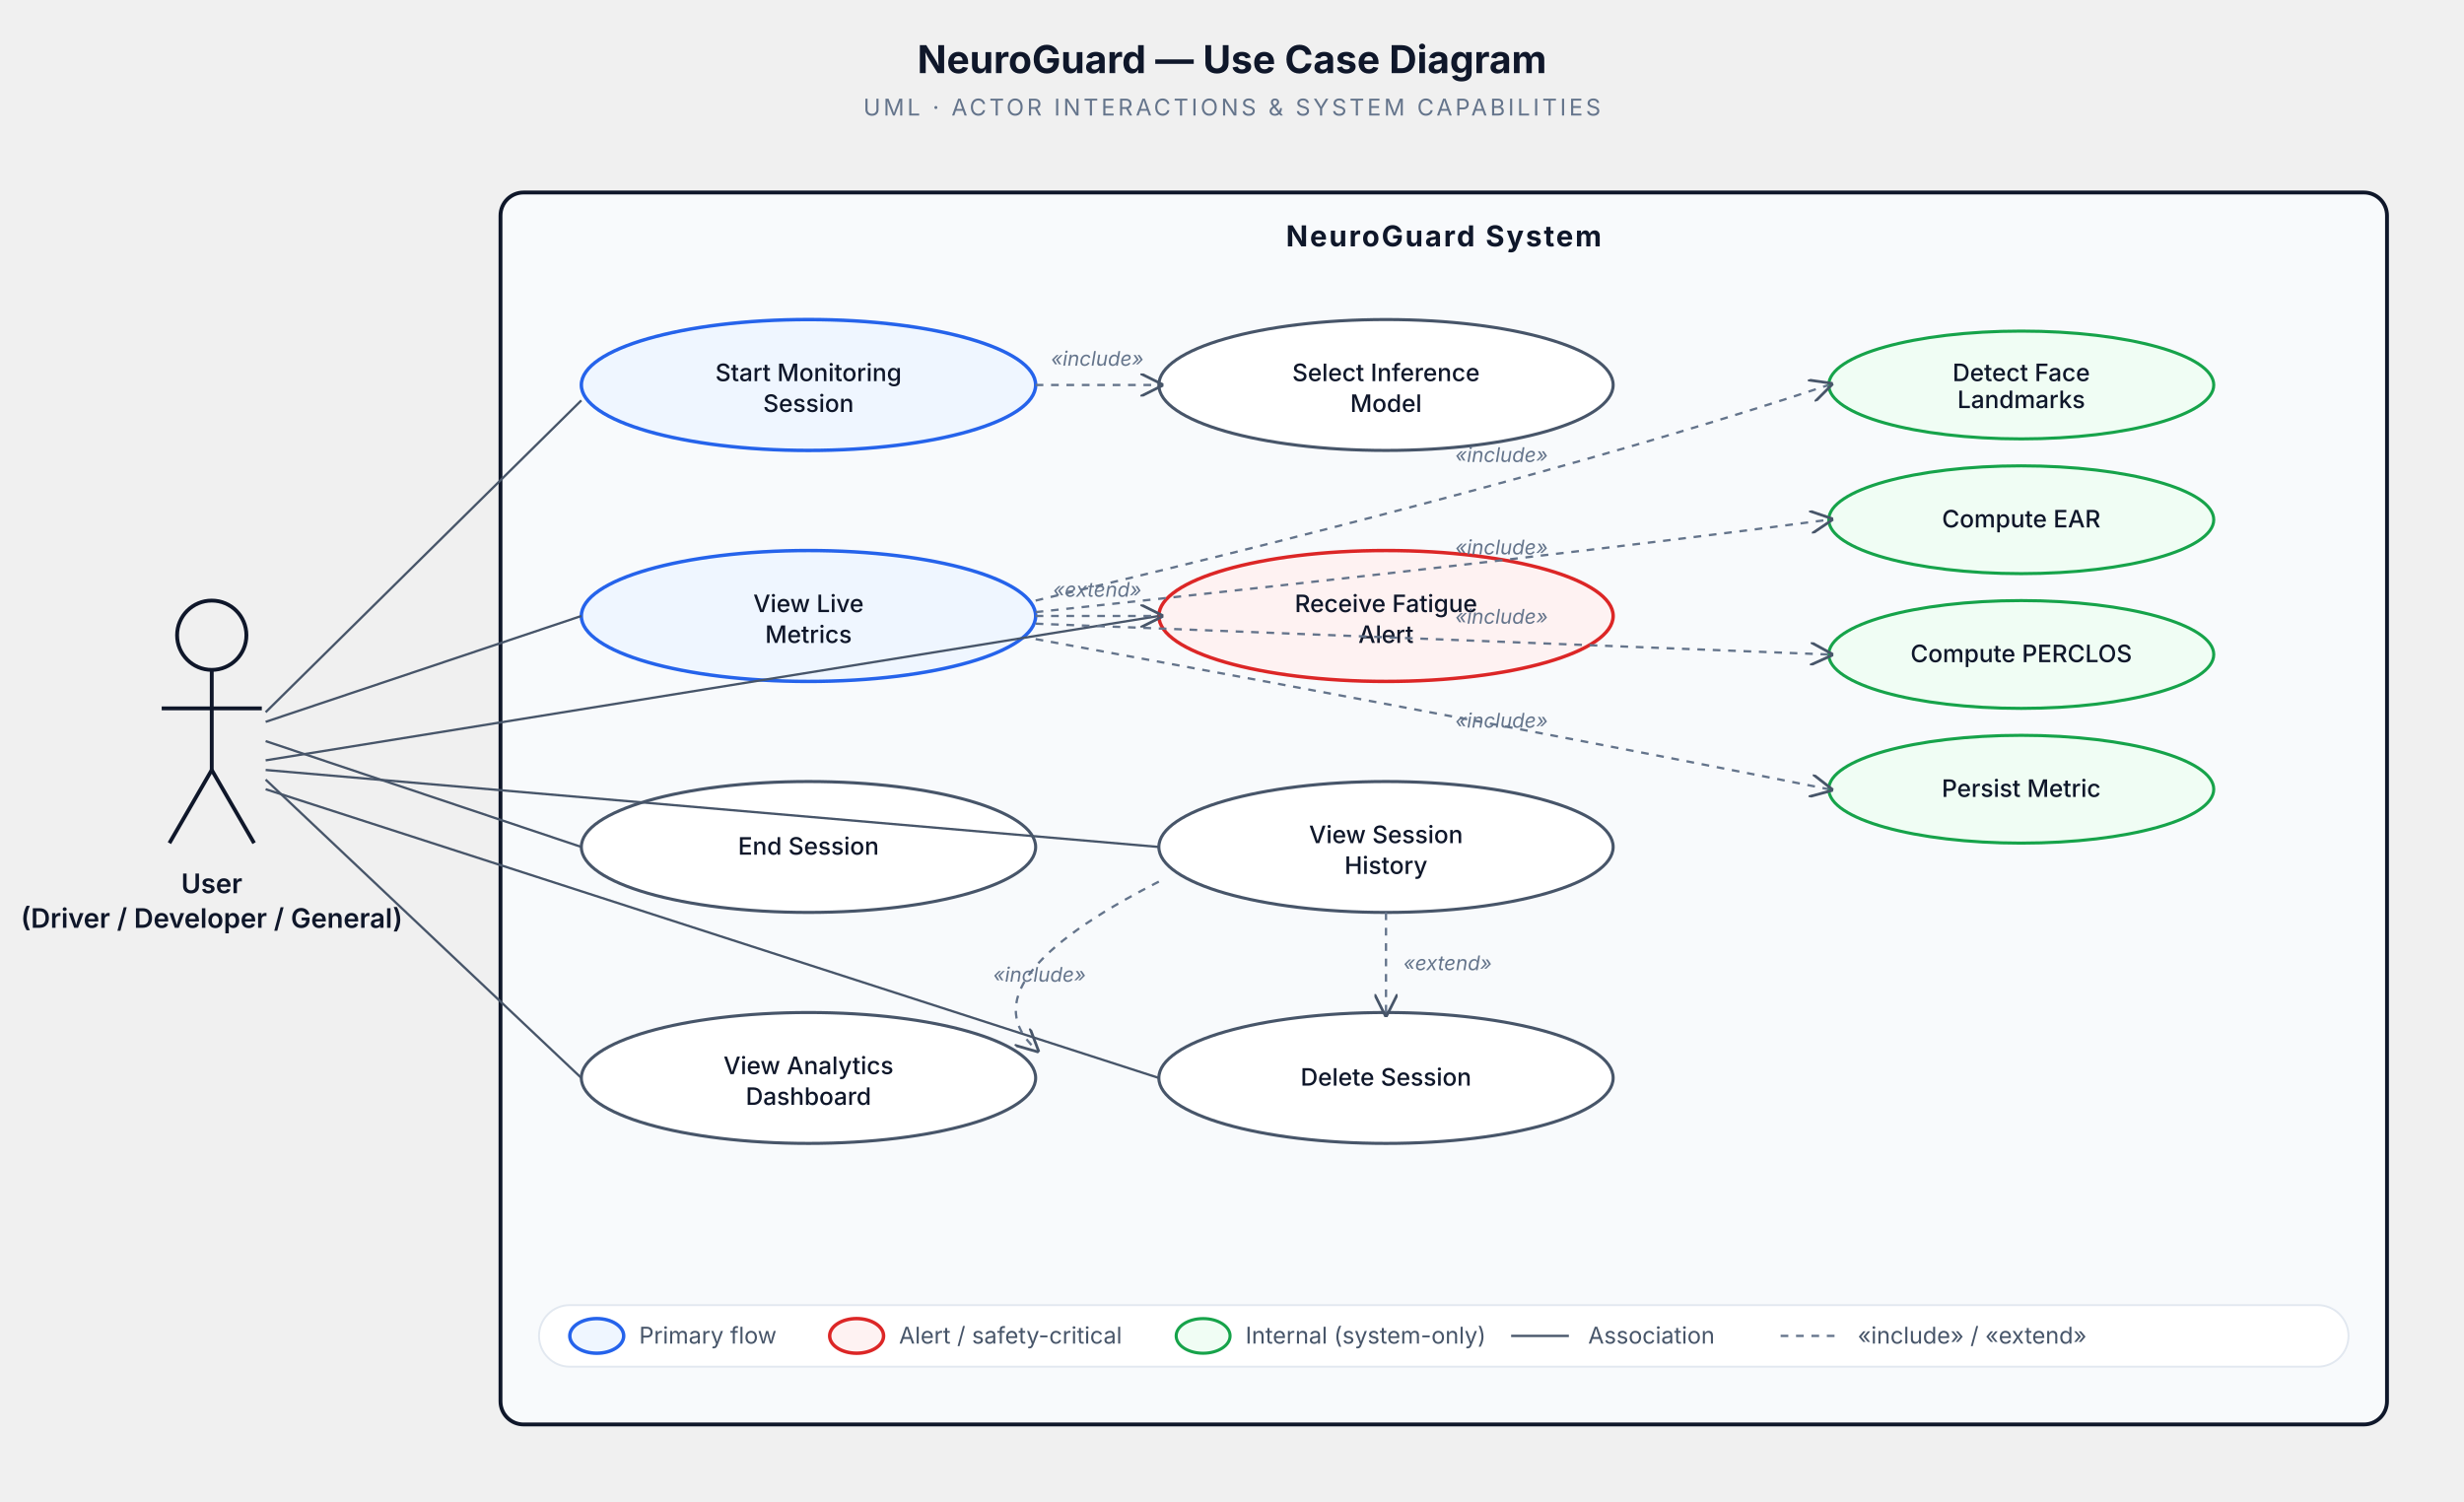
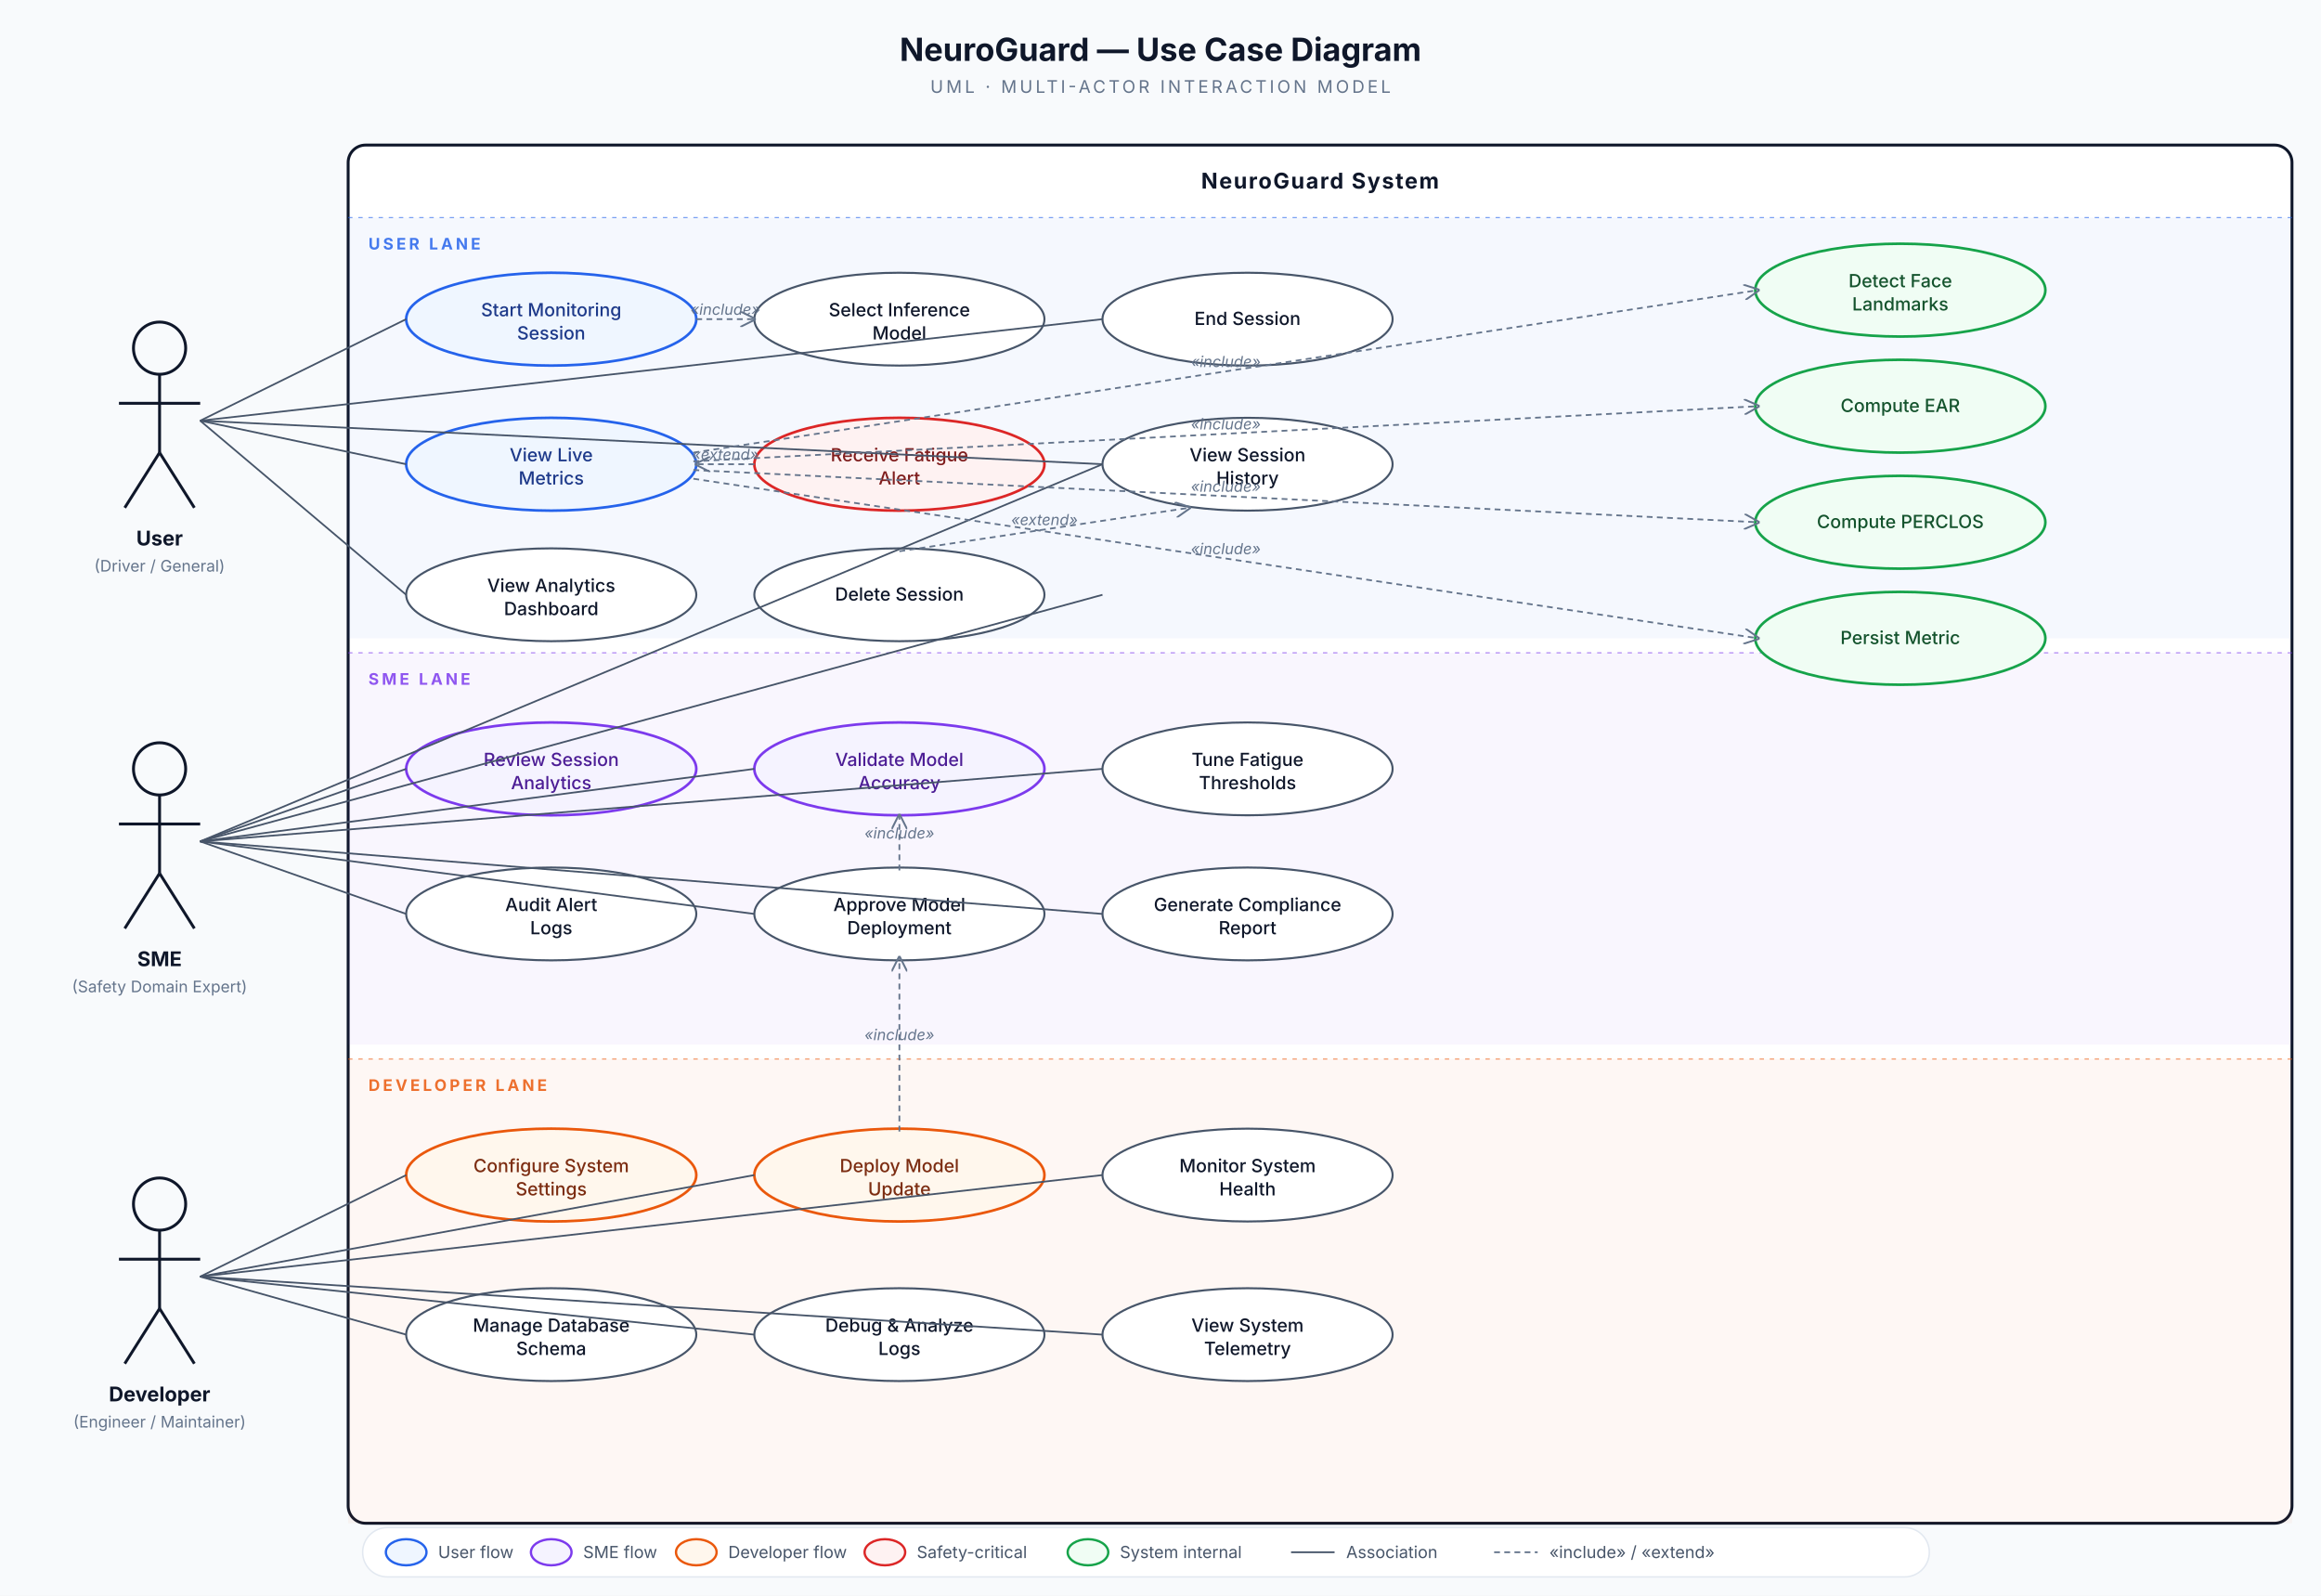
- <svg xmlns="http://www.w3.org/2000/svg" viewBox="0 0 1280 780" font-family="'Inter', system-ui, sans-serif">
+ <svg xmlns="http://www.w3.org/2000/svg" viewBox="0 0 1600 1100" font-family="'Inter', system-ui, sans-serif">
+   <rect width="1600" height="1100" fill="#f8fafc" />
  <defs>
-     <style>
-         .actor{fill:none;stroke:#0f172a;stroke-width:2}
-         .actor-label{font-size:14px;fill:#0f172a;font-weight:600;text-anchor:middle}
-         .system-box{fill:#f8fafc;stroke:#0f172a;stroke-width:2}
-         .system-label{font-size:15px;fill:#0f172a;font-weight:700;letter-spacing:1px;text-anchor:middle}
-         .uc{fill:#ffffff;stroke:#475569;stroke-width:1.6}
-         .uc-primary{fill:#eff6ff;stroke:#2563eb;stroke-width:1.8}
-         .uc-secondary{fill:#f0fdf4;stroke:#16a34a;stroke-width:1.6}
-         .uc-alert{fill:#fef2f2;stroke:#dc2626;stroke-width:1.8}
-         .uc-text{font-size:12.5px;fill:#0f172a;text-anchor:middle;font-weight:500}
-         .conn{fill:none;stroke:#475569;stroke-width:1.2}
-         .conn-dashed{fill:none;stroke:#64748b;stroke-width:1.2;stroke-dasharray:4 4}
-         .stereo{font-size:10.5px;fill:#64748b;text-anchor:middle;font-style:italic}
-         .title-text{font-size:20px;font-weight:700;fill:#0f172a}
-         .subtitle-text{font-size:12px;fill:#64748b;letter-spacing:1.5px}
-       </style>
-     <marker id="arrow" viewBox="0 0 10 10" refX="8" refY="5" markerWidth="10" markerHeight="10" orient="auto">
-       <path d="M 0 0 L 10 5 L 0 10" fill="none" stroke="#475569" stroke-width="1.2" />
+     <marker id="arrow" viewBox="0 0 10 10" refX="9" refY="5" markerWidth="9" markerHeight="9" orient="auto">
+       <path d="M 0 0 L 10 5 L 0 10" fill="none" stroke="#64748b" stroke-width="1.2" />
    </marker>
  </defs>
-   <text x="640" y="38" text-anchor="middle" class="title-text">NeuroGuard — Use Case Diagram</text>
-   <text x="640" y="60" text-anchor="middle" class="subtitle-text">UML · ACTOR INTERACTIONS &amp; SYSTEM CAPABILITIES</text>
-   <g transform="translate(110, 380)">
-     <circle cx="0" cy="-50" r="18" class="actor" />
-     <line x1="0" y1="-32" x2="0" y2="20" class="actor" />
-     <line x1="-26" y1="-12" x2="26" y2="-12" class="actor" />
-     <line x1="0" y1="20" x2="-22" y2="58" class="actor" />
-     <line x1="0" y1="20" x2="22" y2="58" class="actor" />
-     <text x="0" y="84" class="actor-label">User</text>
-     <text x="0" y="102" class="actor-label" font-size="11" fill="#64748b" font-weight="400">(Driver / Developer / General)</text>
-   </g>
-   <g>
-     <rect x="260" y="100" width="980" height="640" rx="12" class="system-box" />
-     <text x="750" y="128" class="system-label">NeuroGuard System</text>
-   </g>
-   <g transform="translate(420, 200)">
-     <ellipse cx="0" cy="0" rx="118" ry="34" class="uc-primary" />
-     <text x="0" y="-2" class="uc-text">Start Monitoring</text>
-     <text x="0" y="14" class="uc-text">Session</text>
-   </g>
-   <g transform="translate(720, 200)">
-     <ellipse cx="0" cy="0" rx="118" ry="34" class="uc" />
-     <text x="0" y="-2" class="uc-text">Select Inference</text>
-     <text x="0" y="14" class="uc-text">Model</text>
-   </g>
-   <g transform="translate(420, 320)">
-     <ellipse cx="0" cy="0" rx="118" ry="34" class="uc-primary" />
-     <text x="0" y="-2" class="uc-text">View Live</text>
-     <text x="0" y="14" class="uc-text">Metrics</text>
-   </g>
-   <g transform="translate(720, 320)">
-     <ellipse cx="0" cy="0" rx="118" ry="34" class="uc-alert" />
-     <text x="0" y="-2" class="uc-text">Receive Fatigue</text>
-     <text x="0" y="14" class="uc-text">Alert</text>
-   </g>
-   <g transform="translate(420, 440)">
-     <ellipse cx="0" cy="0" rx="118" ry="34" class="uc" />
-     <text x="0" y="4" class="uc-text">End Session</text>
-   </g>
-   <g transform="translate(720, 440)">
-     <ellipse cx="0" cy="0" rx="118" ry="34" class="uc" />
-     <text x="0" y="-2" class="uc-text">View Session</text>
-     <text x="0" y="14" class="uc-text">History</text>
-   </g>
-   <g transform="translate(420, 560)">
-     <ellipse cx="0" cy="0" rx="118" ry="34" class="uc" />
-     <text x="0" y="-2" class="uc-text">View Analytics</text>
-     <text x="0" y="14" class="uc-text">Dashboard</text>
-   </g>
-   <g transform="translate(720, 560)">
-     <ellipse cx="0" cy="0" rx="118" ry="34" class="uc" />
-     <text x="0" y="4" class="uc-text">Delete Session</text>
-   </g>
-   <g transform="translate(1050, 270)">
-     <ellipse cx="0" cy="0" rx="100" ry="28" class="uc-secondary" />
-     <text x="0" y="4" class="uc-text">Compute EAR</text>
-   </g>
-   <g transform="translate(1050, 340)">
-     <ellipse cx="0" cy="0" rx="100" ry="28" class="uc-secondary" />
-     <text x="0" y="4" class="uc-text">Compute PERCLOS</text>
-   </g>
-   <g transform="translate(1050, 410)">
-     <ellipse cx="0" cy="0" rx="100" ry="28" class="uc-secondary" />
-     <text x="0" y="4" class="uc-text">Persist Metric</text>
-   </g>
-   <g transform="translate(1050, 200)">
-     <ellipse cx="0" cy="0" rx="100" ry="28" class="uc-secondary" />
-     <text x="0" y="-2" class="uc-text">Detect Face</text>
-     <text x="0" y="12" class="uc-text">Landmarks</text>
-   </g>
-   <line x1="138" y1="370" x2="302" y2="208" class="conn" />
-   <line x1="138" y1="375" x2="302" y2="320" class="conn" />
-   <line x1="138" y1="385" x2="302" y2="440" class="conn" />
-   <line x1="138" y1="395" x2="602" y2="320" class="conn" />
-   <line x1="138" y1="400" x2="602" y2="440" class="conn" />
-   <line x1="138" y1="405" x2="302" y2="560" class="conn" />
-   <line x1="138" y1="410" x2="602" y2="560" class="conn" />
-   <line x1="538" y1="200" x2="602" y2="200" class="conn-dashed" marker-end="url(#arrow)" />
-   <text x="570" y="190" class="stereo">«include»</text>
-   <path d="M 538 312 Q 800 250 950 200" class="conn-dashed" marker-end="url(#arrow)" />
-   <text x="780" y="240" class="stereo">«include»</text>
-   <path d="M 538 318 Q 800 290 950 270" class="conn-dashed" marker-end="url(#arrow)" />
-   <text x="780" y="288" class="stereo">«include»</text>
-   <line x1="538" y1="324" x2="950" y2="340" class="conn-dashed" marker-end="url(#arrow)" />
-   <text x="780" y="324" class="stereo">«include»</text>
-   <path d="M 538 332 Q 800 380 950 410" class="conn-dashed" marker-end="url(#arrow)" />
-   <text x="780" y="378" class="stereo">«include»</text>
-   <line x1="538" y1="320" x2="602" y2="320" class="conn-dashed" marker-end="url(#arrow)" />
-   <text x="570" y="310" class="stereo">«extend»</text>
-   <line x1="720" y1="474" x2="720" y2="526" class="conn-dashed" marker-end="url(#arrow)" />
-   <text x="752" y="504" class="stereo">«extend»</text>
-   <path d="M 602 458 Q 500 510 538 545" class="conn-dashed" marker-end="url(#arrow)" />
-   <text x="540" y="510" class="stereo">«include»</text>
-   <g transform="translate(290, 700)">
-     <rect x="-10" y="-22" width="940" height="32" rx="16" fill="#ffffff" stroke="#e2e8f0" />
-     <ellipse cx="20" cy="-6" rx="14" ry="9" class="uc-primary" />
-     <text x="42" y="-2" font-size="12" fill="#475569">Primary flow</text>
-     <ellipse cx="155" cy="-6" rx="14" ry="9" class="uc-alert" />
-     <text x="177" y="-2" font-size="12" fill="#475569">Alert / safety-critical</text>
-     <ellipse cx="335" cy="-6" rx="14" ry="9" class="uc-secondary" />
-     <text x="357" y="-2" font-size="12" fill="#475569">Internal (system-only)</text>
-     <line x1="495" y1="-6" x2="525" y2="-6" stroke="#475569" stroke-width="1.2" />
-     <text x="535" y="-2" font-size="12" fill="#475569">Association</text>
-     <line x1="635" y1="-6" x2="665" y2="-6" stroke-dasharray="4 4" stroke="#64748b" stroke-width="1.2" />
-     <text x="675" y="-2" font-size="12" fill="#475569">«include» / «extend»</text>
+   <text x="800" y="42" text-anchor="middle" font-size="22" font-weight="700" fill="#0f172a">NeuroGuard — Use Case Diagram</text>
+   <text x="800" y="64" text-anchor="middle" font-size="12" fill="#64748b" letter-spacing="2">UML · MULTI-ACTOR INTERACTION MODEL</text>
+   <rect x="240" y="100" width="1340" height="950" rx="12" fill="#ffffff" stroke="#0f172a" stroke-width="2" />
+   <text x="910" y="130" text-anchor="middle" font-size="15" font-weight="700" fill="#0f172a" letter-spacing="1">NeuroGuard System</text>
+   <rect x="240" y="150" width="1340" height="290" fill="#2563eb" opacity="0.05" />
+   <line x1="240" y1="150" x2="1580" y2="150" stroke="#2563eb" stroke-width="0.8" stroke-dasharray="3 4" opacity="0.6" />
+   <text x="254" y="172" font-size="11" font-weight="700" fill="#2563eb" letter-spacing="2" opacity="0.85">USER LANE</text>
+   <rect x="240" y="450" width="1340" height="270" fill="#7c3aed" opacity="0.05" />
+   <line x1="240" y1="450" x2="1580" y2="450" stroke="#7c3aed" stroke-width="0.8" stroke-dasharray="3 4" opacity="0.6" />
+   <text x="254" y="472" font-size="11" font-weight="700" fill="#7c3aed" letter-spacing="2" opacity="0.85">SME LANE</text>
+   <rect x="240" y="730" width="1340" height="320" fill="#ea580c" opacity="0.05" />
+   <line x1="240" y1="730" x2="1580" y2="730" stroke="#ea580c" stroke-width="0.8" stroke-dasharray="3 4" opacity="0.6" />
+   <text x="254" y="752" font-size="11" font-weight="700" fill="#ea580c" letter-spacing="2" opacity="0.85">DEVELOPER LANE</text>
+   <g>
+     <circle cx="110" cy="240" r="18" fill="none" stroke="#0f172a" stroke-width="2" />
+     <line x1="110" y1="258" x2="110" y2="312" stroke="#0f172a" stroke-width="2" />
+     <line x1="82" y1="278" x2="138" y2="278" stroke="#0f172a" stroke-width="2" />
+     <line x1="110" y1="312" x2="86" y2="350" stroke="#0f172a" stroke-width="2" />
+     <line x1="110" y1="312" x2="134" y2="350" stroke="#0f172a" stroke-width="2" />
+     <text x="110" y="376" text-anchor="middle" font-size="14" font-weight="700" fill="#0f172a">User</text>
+     <text x="110" y="394" text-anchor="middle" font-size="11" fill="#64748b">(Driver / General)</text>
+   </g>
+   <g>
+     <circle cx="110" cy="530" r="18" fill="none" stroke="#0f172a" stroke-width="2" />
+     <line x1="110" y1="548" x2="110" y2="602" stroke="#0f172a" stroke-width="2" />
+     <line x1="82" y1="568" x2="138" y2="568" stroke="#0f172a" stroke-width="2" />
+     <line x1="110" y1="602" x2="86" y2="640" stroke="#0f172a" stroke-width="2" />
+     <line x1="110" y1="602" x2="134" y2="640" stroke="#0f172a" stroke-width="2" />
+     <text x="110" y="666" text-anchor="middle" font-size="14" font-weight="700" fill="#0f172a">SME</text>
+     <text x="110" y="684" text-anchor="middle" font-size="11" fill="#64748b">(Safety Domain Expert)</text>
+   </g>
+   <g>
+     <circle cx="110" cy="830" r="18" fill="none" stroke="#0f172a" stroke-width="2" />
+     <line x1="110" y1="848" x2="110" y2="902" stroke="#0f172a" stroke-width="2" />
+     <line x1="82" y1="868" x2="138" y2="868" stroke="#0f172a" stroke-width="2" />
+     <line x1="110" y1="902" x2="86" y2="940" stroke="#0f172a" stroke-width="2" />
+     <line x1="110" y1="902" x2="134" y2="940" stroke="#0f172a" stroke-width="2" />
+     <text x="110" y="966" text-anchor="middle" font-size="14" font-weight="700" fill="#0f172a">Developer</text>
+     <text x="110" y="984" text-anchor="middle" font-size="11" fill="#64748b">(Engineer / Maintainer)</text>
+   </g>
+   <g>
+     <ellipse cx="380" cy="220" rx="100" ry="32" fill="#eff6ff" stroke="#2563eb" stroke-width="1.8" />
+     <text x="380" y="218" text-anchor="middle" font-size="12.5" fill="#1e3a8a" font-weight="500">Start Monitoring</text>
+     <text x="380" y="234" text-anchor="middle" font-size="12.5" fill="#1e3a8a" font-weight="500">Session</text>
+   </g>
+   <g>
+     <ellipse cx="620" cy="220" rx="100" ry="32" fill="#ffffff" stroke="#475569" stroke-width="1.4" />
+     <text x="620" y="218" text-anchor="middle" font-size="12.5" fill="#0f172a" font-weight="500">Select Inference</text>
+     <text x="620" y="234" text-anchor="middle" font-size="12.5" fill="#0f172a" font-weight="500">Model</text>
+   </g>
+   <g>
+     <ellipse cx="860" cy="220" rx="100" ry="32" fill="#ffffff" stroke="#475569" stroke-width="1.4" />
+     <text x="860" y="224" text-anchor="middle" font-size="12.5" fill="#0f172a" font-weight="500">End Session</text>
+   </g>
+   <g>
+     <ellipse cx="380" cy="320" rx="100" ry="32" fill="#eff6ff" stroke="#2563eb" stroke-width="1.8" />
+     <text x="380" y="318" text-anchor="middle" font-size="12.5" fill="#1e3a8a" font-weight="500">View Live</text>
+     <text x="380" y="334" text-anchor="middle" font-size="12.5" fill="#1e3a8a" font-weight="500">Metrics</text>
+   </g>
+   <g>
+     <ellipse cx="620" cy="320" rx="100" ry="32" fill="#fef2f2" stroke="#dc2626" stroke-width="1.8" />
+     <text x="620" y="318" text-anchor="middle" font-size="12.5" fill="#7f1d1d" font-weight="500">Receive Fatigue</text>
+     <text x="620" y="334" text-anchor="middle" font-size="12.5" fill="#7f1d1d" font-weight="500">Alert</text>
+   </g>
+   <g>
+     <ellipse cx="860" cy="320" rx="100" ry="32" fill="#ffffff" stroke="#475569" stroke-width="1.4" />
+     <text x="860" y="318" text-anchor="middle" font-size="12.5" fill="#0f172a" font-weight="500">View Session</text>
+     <text x="860" y="334" text-anchor="middle" font-size="12.5" fill="#0f172a" font-weight="500">History</text>
+   </g>
+   <g>
+     <ellipse cx="380" cy="410" rx="100" ry="32" fill="#ffffff" stroke="#475569" stroke-width="1.4" />
+     <text x="380" y="408" text-anchor="middle" font-size="12.5" fill="#0f172a" font-weight="500">View Analytics</text>
+     <text x="380" y="424" text-anchor="middle" font-size="12.5" fill="#0f172a" font-weight="500">Dashboard</text>
+   </g>
+   <g>
+     <ellipse cx="620" cy="410" rx="100" ry="32" fill="#ffffff" stroke="#475569" stroke-width="1.4" />
+     <text x="620" y="414" text-anchor="middle" font-size="12.5" fill="#0f172a" font-weight="500">Delete Session</text>
+   </g>
+   <g>
+     <ellipse cx="380" cy="530" rx="100" ry="32" fill="#f5f3ff" stroke="#7c3aed" stroke-width="1.8" />
+     <text x="380" y="528" text-anchor="middle" font-size="12.5" fill="#4c1d95" font-weight="500">Review Session</text>
+     <text x="380" y="544" text-anchor="middle" font-size="12.5" fill="#4c1d95" font-weight="500">Analytics</text>
+   </g>
+   <g>
+     <ellipse cx="620" cy="530" rx="100" ry="32" fill="#f5f3ff" stroke="#7c3aed" stroke-width="1.8" />
+     <text x="620" y="528" text-anchor="middle" font-size="12.5" fill="#4c1d95" font-weight="500">Validate Model</text>
+     <text x="620" y="544" text-anchor="middle" font-size="12.5" fill="#4c1d95" font-weight="500">Accuracy</text>
+   </g>
+   <g>
+     <ellipse cx="860" cy="530" rx="100" ry="32" fill="#ffffff" stroke="#475569" stroke-width="1.4" />
+     <text x="860" y="528" text-anchor="middle" font-size="12.5" fill="#0f172a" font-weight="500">Tune Fatigue</text>
+     <text x="860" y="544" text-anchor="middle" font-size="12.5" fill="#0f172a" font-weight="500">Thresholds</text>
+   </g>
+   <g>
+     <ellipse cx="380" cy="630" rx="100" ry="32" fill="#ffffff" stroke="#475569" stroke-width="1.4" />
+     <text x="380" y="628" text-anchor="middle" font-size="12.5" fill="#0f172a" font-weight="500">Audit Alert</text>
+     <text x="380" y="644" text-anchor="middle" font-size="12.5" fill="#0f172a" font-weight="500">Logs</text>
+   </g>
+   <g>
+     <ellipse cx="620" cy="630" rx="100" ry="32" fill="#ffffff" stroke="#475569" stroke-width="1.4" />
+     <text x="620" y="628" text-anchor="middle" font-size="12.5" fill="#0f172a" font-weight="500">Approve Model</text>
+     <text x="620" y="644" text-anchor="middle" font-size="12.5" fill="#0f172a" font-weight="500">Deployment</text>
+   </g>
+   <g>
+     <ellipse cx="860" cy="630" rx="100" ry="32" fill="#ffffff" stroke="#475569" stroke-width="1.4" />
+     <text x="860" y="628" text-anchor="middle" font-size="12.5" fill="#0f172a" font-weight="500">Generate Compliance</text>
+     <text x="860" y="644" text-anchor="middle" font-size="12.5" fill="#0f172a" font-weight="500">Report</text>
+   </g>
+   <g>
+     <ellipse cx="380" cy="810" rx="100" ry="32" fill="#fff7ed" stroke="#ea580c" stroke-width="1.8" />
+     <text x="380" y="808" text-anchor="middle" font-size="12.5" fill="#7c2d12" font-weight="500">Configure System</text>
+     <text x="380" y="824" text-anchor="middle" font-size="12.5" fill="#7c2d12" font-weight="500">Settings</text>
+   </g>
+   <g>
+     <ellipse cx="620" cy="810" rx="100" ry="32" fill="#fff7ed" stroke="#ea580c" stroke-width="1.8" />
+     <text x="620" y="808" text-anchor="middle" font-size="12.5" fill="#7c2d12" font-weight="500">Deploy Model</text>
+     <text x="620" y="824" text-anchor="middle" font-size="12.5" fill="#7c2d12" font-weight="500">Update</text>
+   </g>
+   <g>
+     <ellipse cx="860" cy="810" rx="100" ry="32" fill="#ffffff" stroke="#475569" stroke-width="1.4" />
+     <text x="860" y="808" text-anchor="middle" font-size="12.5" fill="#0f172a" font-weight="500">Monitor System</text>
+     <text x="860" y="824" text-anchor="middle" font-size="12.5" fill="#0f172a" font-weight="500">Health</text>
+   </g>
+   <g>
+     <ellipse cx="380" cy="920" rx="100" ry="32" fill="#ffffff" stroke="#475569" stroke-width="1.4" />
+     <text x="380" y="918" text-anchor="middle" font-size="12.5" fill="#0f172a" font-weight="500">Manage Database</text>
+     <text x="380" y="934" text-anchor="middle" font-size="12.5" fill="#0f172a" font-weight="500">Schema</text>
+   </g>
+   <g>
+     <ellipse cx="620" cy="920" rx="100" ry="32" fill="#ffffff" stroke="#475569" stroke-width="1.4" />
+     <text x="620" y="918" text-anchor="middle" font-size="12.5" fill="#0f172a" font-weight="500">Debug &amp; Analyze</text>
+     <text x="620" y="934" text-anchor="middle" font-size="12.5" fill="#0f172a" font-weight="500">Logs</text>
+   </g>
+   <g>
+     <ellipse cx="860" cy="920" rx="100" ry="32" fill="#ffffff" stroke="#475569" stroke-width="1.4" />
+     <text x="860" y="918" text-anchor="middle" font-size="12.5" fill="#0f172a" font-weight="500">View System</text>
+     <text x="860" y="934" text-anchor="middle" font-size="12.5" fill="#0f172a" font-weight="500">Telemetry</text>
+   </g>
+   <g>
+     <ellipse cx="1310" cy="200" rx="100" ry="32" fill="#f0fdf4" stroke="#16a34a" stroke-width="1.8" />
+     <text x="1310" y="198" text-anchor="middle" font-size="12.5" fill="#14532d" font-weight="500">Detect Face</text>
+     <text x="1310" y="214" text-anchor="middle" font-size="12.5" fill="#14532d" font-weight="500">Landmarks</text>
+   </g>
+   <g>
+     <ellipse cx="1310" cy="280" rx="100" ry="32" fill="#f0fdf4" stroke="#16a34a" stroke-width="1.8" />
+     <text x="1310" y="284" text-anchor="middle" font-size="12.5" fill="#14532d" font-weight="500">Compute EAR</text>
+   </g>
+   <g>
+     <ellipse cx="1310" cy="360" rx="100" ry="32" fill="#f0fdf4" stroke="#16a34a" stroke-width="1.8" />
+     <text x="1310" y="364" text-anchor="middle" font-size="12.5" fill="#14532d" font-weight="500">Compute PERCLOS</text>
+   </g>
+   <g>
+     <ellipse cx="1310" cy="440" rx="100" ry="32" fill="#f0fdf4" stroke="#16a34a" stroke-width="1.8" />
+     <text x="1310" y="444" text-anchor="middle" font-size="12.5" fill="#14532d" font-weight="500">Persist Metric</text>
+   </g>
+   <line x1="138" y1="290" x2="280" y2="220" stroke="#475569" stroke-width="1.2" />
+   <line x1="138" y1="290" x2="280" y2="320" stroke="#475569" stroke-width="1.2" />
+   <line x1="138" y1="290" x2="280" y2="410" stroke="#475569" stroke-width="1.2" />
+   <line x1="138" y1="290" x2="760" y2="320" stroke="#475569" stroke-width="1.2" />
+   <line x1="138" y1="290" x2="760" y2="220" stroke="#475569" stroke-width="1.2" />
+   <line x1="138" y1="580" x2="280" y2="530" stroke="#475569" stroke-width="1.2" />
+   <line x1="138" y1="580" x2="280" y2="630" stroke="#475569" stroke-width="1.2" />
+   <line x1="138" y1="580" x2="520" y2="530" stroke="#475569" stroke-width="1.2" />
+   <line x1="138" y1="580" x2="520" y2="630" stroke="#475569" stroke-width="1.2" />
+   <line x1="138" y1="580" x2="760" y2="530" stroke="#475569" stroke-width="1.2" />
+   <line x1="138" y1="580" x2="760" y2="630" stroke="#475569" stroke-width="1.2" />
+   <line x1="138" y1="580" x2="760" y2="410" stroke="#475569" stroke-width="1.2" />
+   <line x1="138" y1="580" x2="760" y2="320" stroke="#475569" stroke-width="1.2" />
+   <line x1="138" y1="880" x2="280" y2="810" stroke="#475569" stroke-width="1.2" />
+   <line x1="138" y1="880" x2="280" y2="920" stroke="#475569" stroke-width="1.2" />
+   <line x1="138" y1="880" x2="520" y2="810" stroke="#475569" stroke-width="1.2" />
+   <line x1="138" y1="880" x2="520" y2="920" stroke="#475569" stroke-width="1.2" />
+   <line x1="138" y1="880" x2="760" y2="810" stroke="#475569" stroke-width="1.2" />
+   <line x1="138" y1="880" x2="760" y2="920" stroke="#475569" stroke-width="1.2" />
+   <line x1="480" y1="220" x2="520" y2="220" stroke="#64748b" stroke-width="1.2" stroke-dasharray="4 3" marker-end="url(#arrow)" />
+   <text x="500" y="217" text-anchor="middle" font-size="10.5" fill="#64748b" font-style="italic">«include»</text>
+   <line x1="478" y1="312" x2="1212" y2="200" stroke="#64748b" stroke-width="1.2" stroke-dasharray="4 3" marker-end="url(#arrow)" />
+   <text x="845" y="253" text-anchor="middle" font-size="10.5" fill="#64748b" font-style="italic">«include»</text>
+   <line x1="478" y1="318" x2="1212" y2="280" stroke="#64748b" stroke-width="1.2" stroke-dasharray="4 3" marker-end="url(#arrow)" />
+   <text x="845" y="296" text-anchor="middle" font-size="10.5" fill="#64748b" font-style="italic">«include»</text>
+   <line x1="478" y1="324" x2="1212" y2="360" stroke="#64748b" stroke-width="1.2" stroke-dasharray="4 3" marker-end="url(#arrow)" />
+   <text x="845" y="339" text-anchor="middle" font-size="10.5" fill="#64748b" font-style="italic">«include»</text>
+   <line x1="478" y1="330" x2="1212" y2="440" stroke="#64748b" stroke-width="1.2" stroke-dasharray="4 3" marker-end="url(#arrow)" />
+   <text x="845" y="382" text-anchor="middle" font-size="10.5" fill="#64748b" font-style="italic">«include»</text>
+   <line x1="520" y1="320" x2="480" y2="320" stroke="#64748b" stroke-width="1.2" stroke-dasharray="4 3" marker-end="url(#arrow)" />
+   <text x="500" y="317" text-anchor="middle" font-size="10.5" fill="#64748b" font-style="italic">«extend»</text>
+   <line x1="620" y1="380" x2="820" y2="350" stroke="#64748b" stroke-width="1.2" stroke-dasharray="4 3" marker-end="url(#arrow)" />
+   <text x="720" y="362" text-anchor="middle" font-size="10.5" fill="#64748b" font-style="italic">«extend»</text>
+   <line x1="620" y1="600" x2="620" y2="562" stroke="#64748b" stroke-width="1.2" stroke-dasharray="4 3" marker-end="url(#arrow)" />
+   <text x="620" y="578" text-anchor="middle" font-size="10.5" fill="#64748b" font-style="italic">«include»</text>
+   <line x1="620" y1="780" x2="620" y2="660" stroke="#64748b" stroke-width="1.2" stroke-dasharray="4 3" marker-end="url(#arrow)" />
+   <text x="620" y="717" text-anchor="middle" font-size="10.5" fill="#64748b" font-style="italic">«include»</text>
+   <g transform="translate(260, 1075)">
+     <rect x="-10" y="-22" width="1080" height="34" rx="17" fill="#ffffff" stroke="#e2e8f0" />
+     <ellipse cx="20" cy="-5" rx="14" ry="9" fill="#eff6ff" stroke="#2563eb" stroke-width="1.6" />
+     <text x="42" y="-1" font-size="11.5" fill="#475569">User flow</text>
+     <ellipse cx="120" cy="-5" rx="14" ry="9" fill="#f5f3ff" stroke="#7c3aed" stroke-width="1.6" />
+     <text x="142" y="-1" font-size="11.5" fill="#475569">SME flow</text>
+     <ellipse cx="220" cy="-5" rx="14" ry="9" fill="#fff7ed" stroke="#ea580c" stroke-width="1.6" />
+     <text x="242" y="-1" font-size="11.5" fill="#475569">Developer flow</text>
+     <ellipse cx="350" cy="-5" rx="14" ry="9" fill="#fef2f2" stroke="#dc2626" stroke-width="1.6" />
+     <text x="372" y="-1" font-size="11.5" fill="#475569">Safety-critical</text>
+     <ellipse cx="490" cy="-5" rx="14" ry="9" fill="#f0fdf4" stroke="#16a34a" stroke-width="1.6" />
+     <text x="512" y="-1" font-size="11.5" fill="#475569">System internal</text>
+     <line x1="630" y1="-5" x2="660" y2="-5" stroke="#475569" stroke-width="1.2" />
+     <text x="668" y="-1" font-size="11.5" fill="#475569">Association</text>
+     <line x1="770" y1="-5" x2="800" y2="-5" stroke="#64748b" stroke-width="1.2" stroke-dasharray="4 3" />
+     <text x="808" y="-1" font-size="11.5" fill="#475569">«include» / «extend»</text>
  </g>
</svg>
